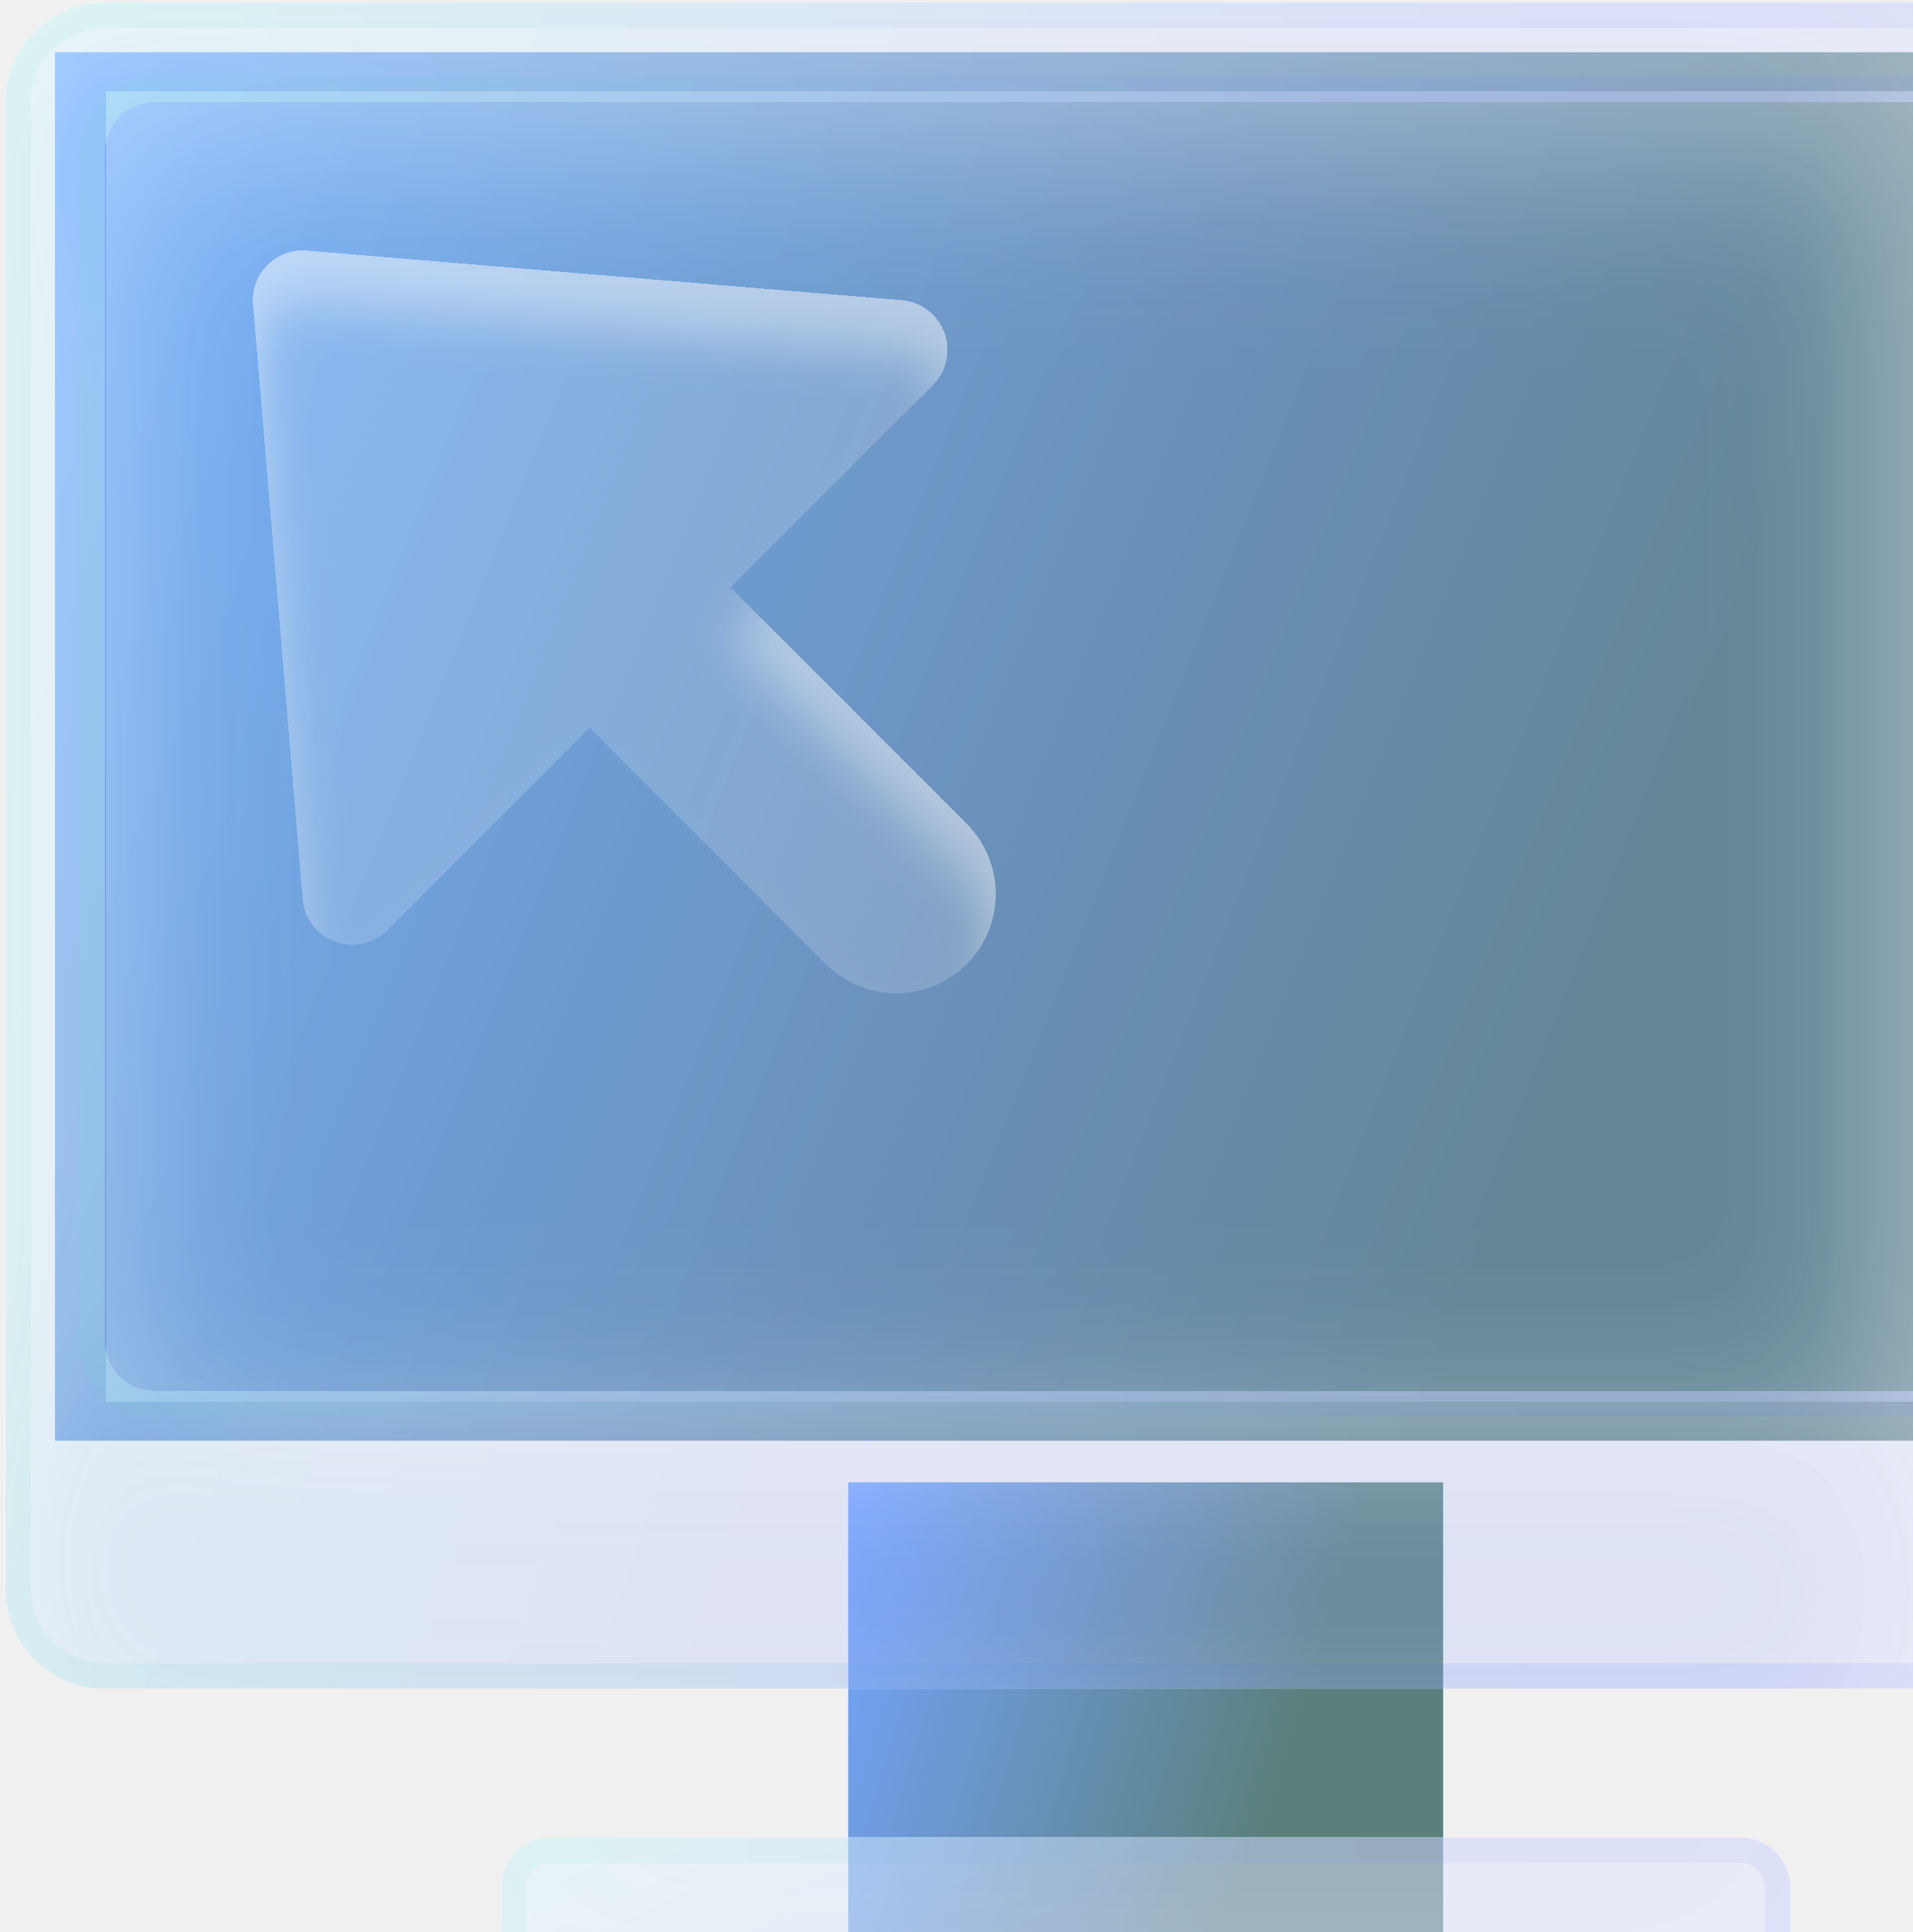
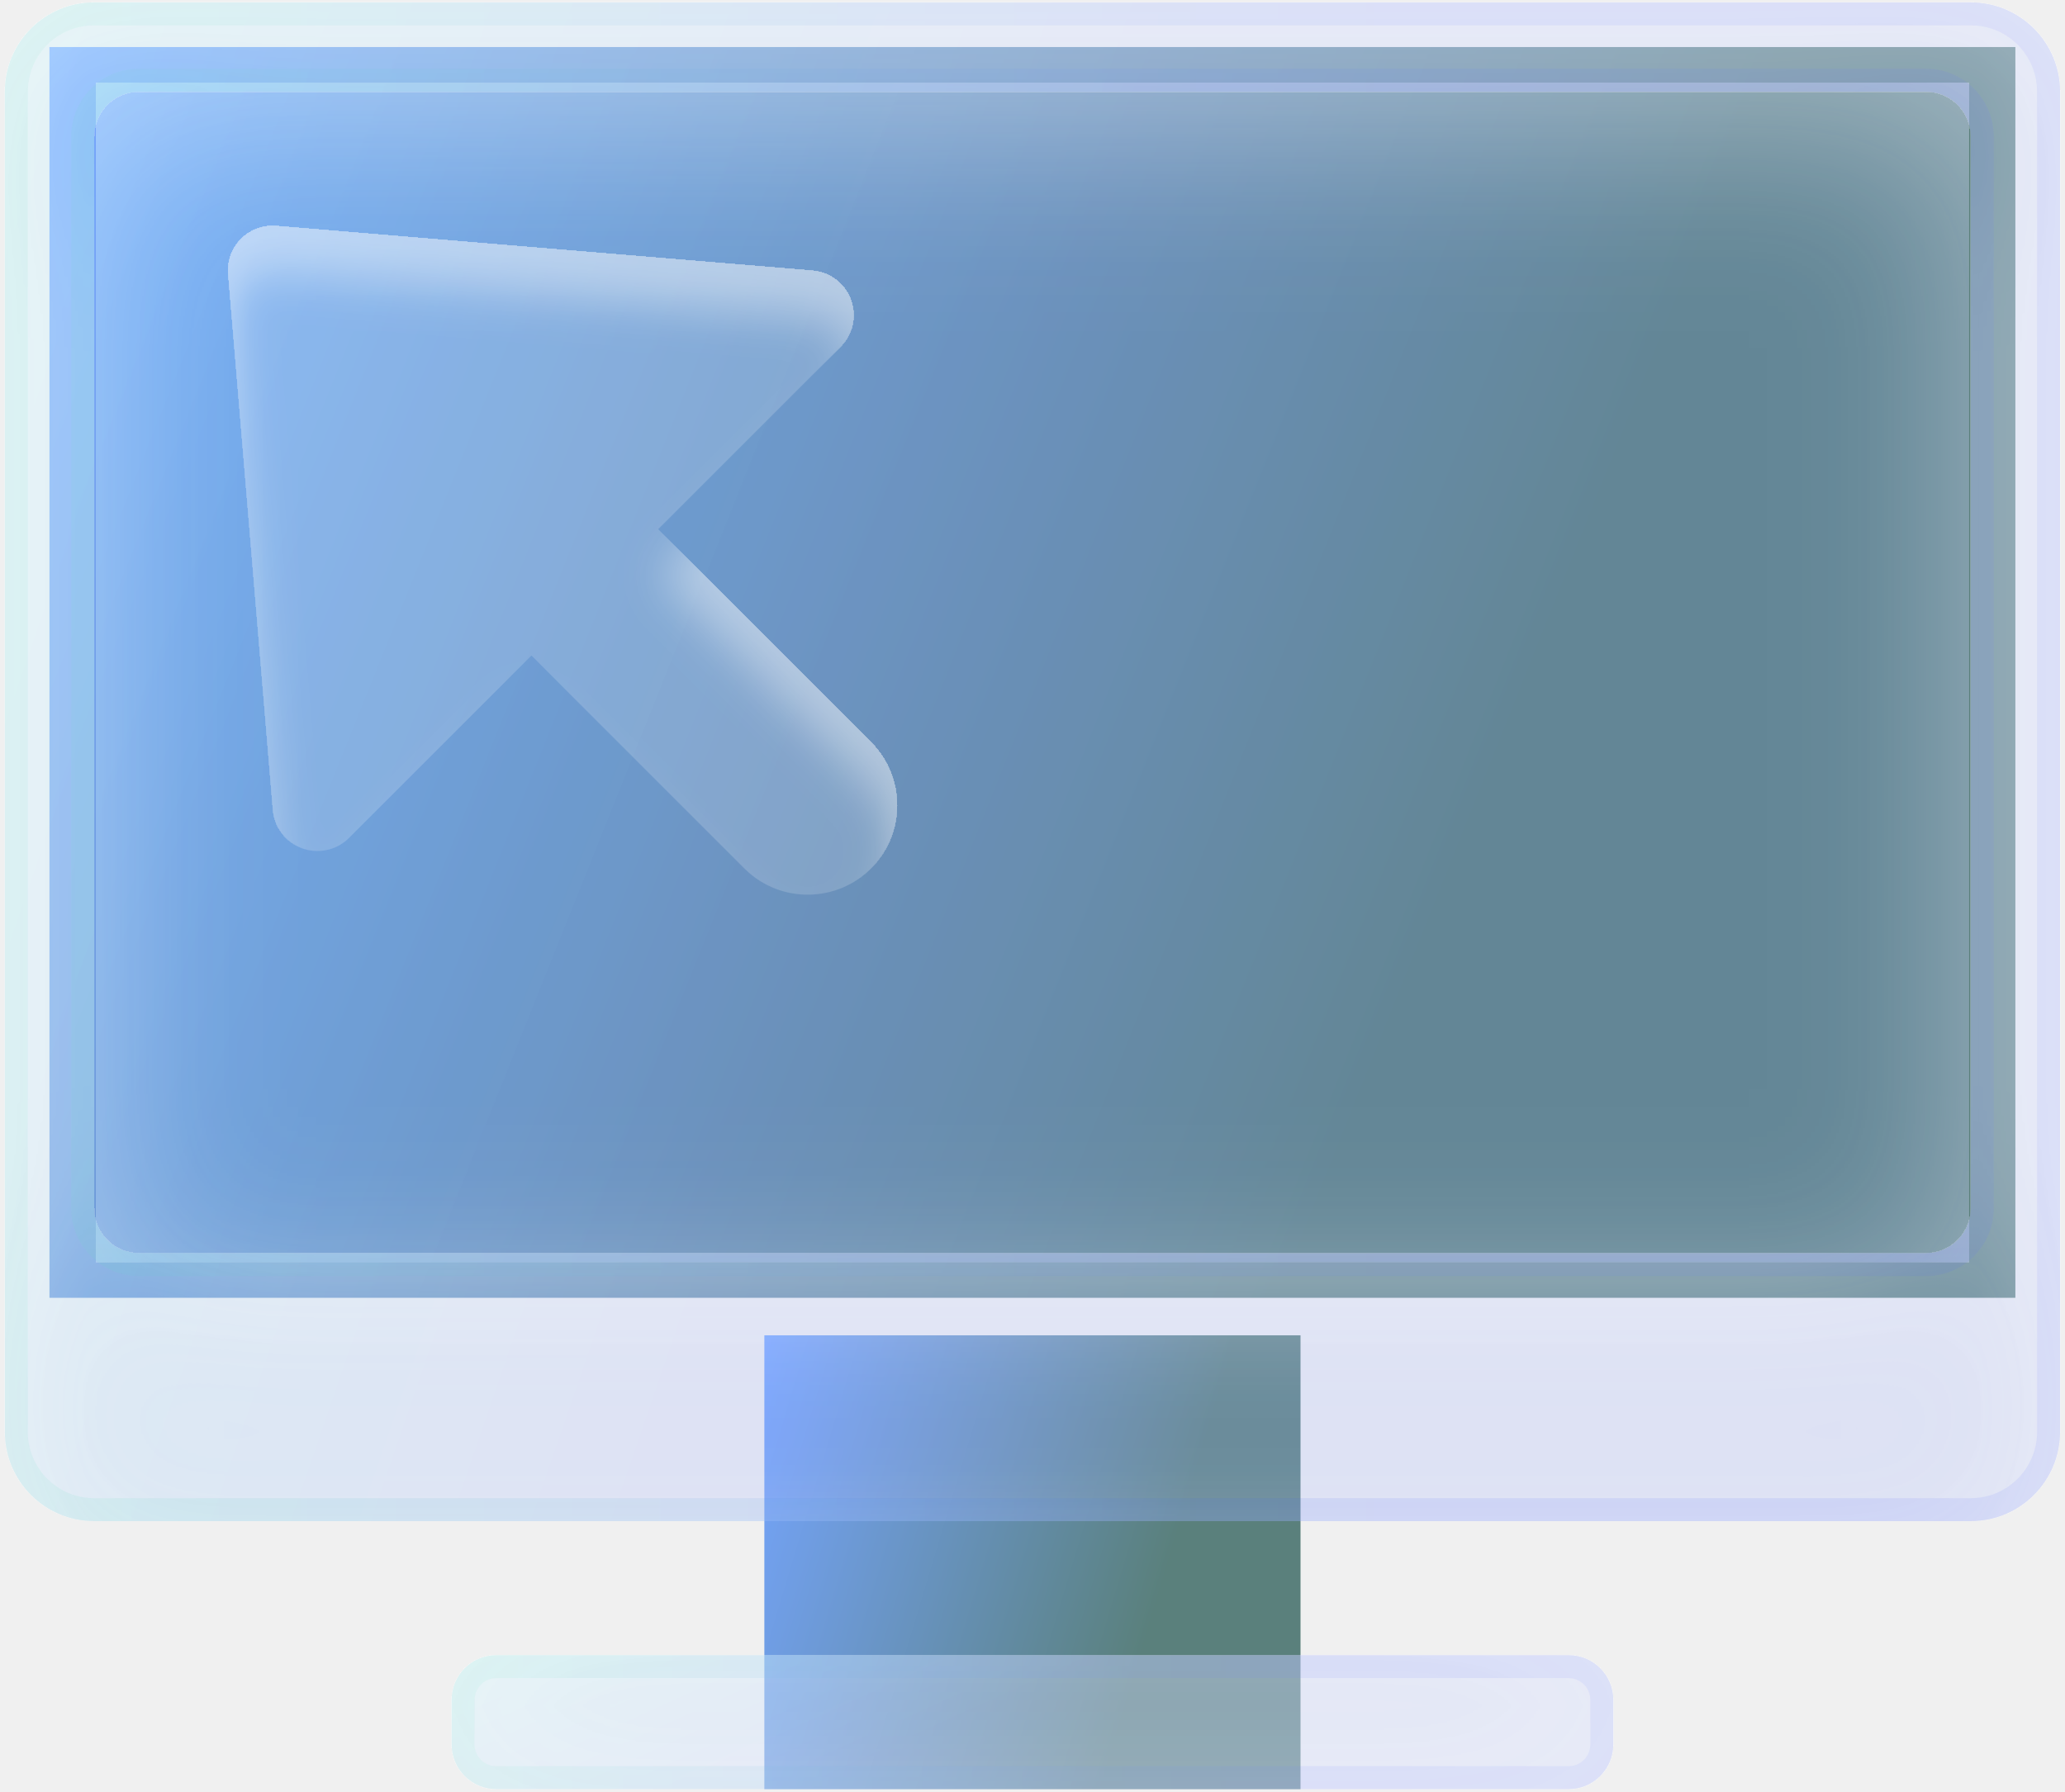
- <svg xmlns="http://www.w3.org/2000/svg" width="303" height="306" viewBox="0 0 303 306" fill="none">
-   <path d="M354.292 8.272H8.709V228.189H354.292V8.272Z" fill="url(#paint0_linear_212_68)" />
-   <path d="M228.625 234.783H134.375V314.583H228.625V234.783Z" fill="url(#paint1_linear_212_68)" />
-   <g filter="url(#filter0_bi_212_68)">
-     <path d="M275.749 291.023H87.249C82.911 291.023 79.394 294.539 79.394 298.877V306.731C79.394 311.069 82.911 314.585 87.249 314.585H275.749C280.087 314.585 283.603 311.069 283.603 306.731V298.877C283.603 294.539 280.087 291.023 275.749 291.023Z" fill="url(#paint2_linear_212_68)" fill-opacity="0.2" />
-     <path d="M87.249 293.044H275.749C278.97 293.044 281.582 295.655 281.582 298.877V306.731C281.582 309.953 278.97 312.565 275.749 312.565H87.249C84.027 312.565 81.415 309.953 81.415 306.731V298.877C81.415 295.655 84.027 293.044 87.249 293.044Z" stroke="url(#paint3_linear_212_68)" stroke-opacity="0.1" stroke-width="4.042" />
+ <svg xmlns="http://www.w3.org/2000/svg" width="363" height="315" viewBox="0 0 363 315" fill="none">
+   <path d="M354.276 8.272H8.693V228.189H354.276V8.272Z" fill="url(#paint0_linear_263_577)" />
+   <path d="M228.614 234.785H134.364V314.584H228.614V234.785Z" fill="url(#paint1_linear_263_577)" />
+   <g filter="url(#filter0_bi_263_577)">
+     <path d="M275.745 291.021H87.245C82.907 291.021 79.391 294.537 79.391 298.875V306.729C79.391 311.067 82.907 314.583 87.245 314.583H275.745C280.083 314.583 283.599 311.067 283.599 306.729V298.875C283.599 294.537 280.083 291.021 275.745 291.021Z" fill="url(#paint2_linear_263_577)" fill-opacity="0.2" />
+     <path d="M87.245 293.042H275.745C278.967 293.042 281.578 295.653 281.578 298.875V306.729C281.578 309.951 278.967 312.563 275.745 312.563H87.245C84.023 312.563 81.412 309.951 81.412 306.729V298.875C81.412 295.653 84.023 293.042 87.245 293.042Z" stroke="url(#paint3_linear_263_577)" stroke-opacity="0.1" stroke-width="4.042" />
  </g>
-   <g filter="url(#filter1_bi_212_68)">
-     <path d="M346.132 14.548H16.871V221.916H346.132V14.548Z" fill="url(#paint4_linear_212_68)" fill-opacity="0.2" />
+   <g filter="url(#filter1_bi_263_577)">
+     <path d="M346.117 14.546H16.855V221.914H346.117V14.546Z" fill="url(#paint4_linear_263_577)" fill-opacity="0.2" />
  </g>
-   <g filter="url(#filter2_bi_212_68)">
-     <path d="M346.438 267.459H16.563C7.884 267.459 0.854 260.43 0.854 251.751V16.126C0.854 7.447 7.884 0.418 16.563 0.418H346.438C355.117 0.418 362.146 7.447 362.146 16.126V251.751C362.146 260.43 355.117 267.459 346.438 267.459ZM16.563 23.98V212.48C16.563 216.816 20.081 220.334 24.417 220.334H338.584C342.919 220.334 346.438 216.816 346.438 212.48V23.98C346.438 19.645 342.919 16.126 338.584 16.126H24.417C20.081 16.126 16.563 19.645 16.563 23.98Z" fill="url(#paint5_linear_212_68)" fill-opacity="0.2" />
-     <path d="M346.438 265.439H16.563C9 265.439 2.875 259.314 2.875 251.751V16.126C2.875 8.563 9 2.439 16.563 2.439H346.438C354.001 2.439 360.125 8.563 360.125 16.126V251.751C360.125 259.314 354.001 265.439 346.438 265.439ZM14.542 23.98V212.48C14.542 217.932 18.965 222.355 24.417 222.355H338.584C344.035 222.355 348.459 217.932 348.459 212.48V23.98C348.459 18.529 344.035 14.105 338.584 14.105H24.417C18.965 14.105 14.542 18.529 14.542 23.98Z" stroke="url(#paint6_linear_212_68)" stroke-opacity="0.1" stroke-width="4.042" />
+   <g filter="url(#filter2_bi_263_577)">
+     <path d="M346.43 267.459H16.555C7.876 267.459 0.847 260.43 0.847 251.751V16.126C0.847 7.447 7.876 0.418 16.555 0.418H346.43C355.109 0.418 362.138 7.447 362.138 16.126V251.751C362.138 260.43 355.109 267.459 346.43 267.459ZM16.555 23.98V212.48C16.555 216.816 20.074 220.334 24.409 220.334H338.576C342.911 220.334 346.43 216.816 346.43 212.48V23.98C346.43 19.645 342.911 16.126 338.576 16.126H24.409C20.074 16.126 16.555 19.645 16.555 23.98Z" fill="url(#paint5_linear_263_577)" fill-opacity="0.2" />
+     <path d="M346.43 265.438H16.555C8.992 265.438 2.868 259.314 2.868 251.751V16.126C2.868 8.563 8.992 2.438 16.555 2.438H346.43C353.993 2.438 360.117 8.563 360.117 16.126V251.751C360.117 259.314 353.993 265.438 346.43 265.438ZM14.534 23.98V212.48C14.534 217.932 18.958 222.355 24.409 222.355H338.576C344.027 222.355 348.451 217.932 348.451 212.48V23.98C348.451 18.529 344.027 14.105 338.576 14.105H24.409C18.958 14.105 14.534 18.529 14.534 23.98Z" stroke="url(#paint6_linear_263_577)" stroke-opacity="0.1" stroke-width="4.042" />
  </g>
-   <g filter="url(#filter3_i_212_68)">
-     <path d="M153.334 130.687L115.689 93.042L147.781 60.95C150.837 57.871 150.813 52.891 147.726 49.844C146.423 48.556 144.71 47.755 142.88 47.598L48.63 39.743C44.311 39.367 40.501 42.571 40.132 46.891C40.093 47.323 40.093 47.763 40.132 48.194L47.986 142.445C48.363 146.764 52.165 149.969 56.492 149.592C58.322 149.435 60.035 148.641 61.339 147.346L93.431 115.253L131.076 152.898C137.32 158.923 147.263 158.75 153.287 152.514C159.17 146.427 159.17 136.774 153.287 130.687H153.342H153.334Z" fill="white" fill-opacity="0.16" />
+   <g filter="url(#filter3_i_263_577)">
+     <path d="M153.326 130.687L115.681 93.042L147.773 60.95C150.829 57.871 150.805 52.891 147.718 49.844C146.415 48.556 144.702 47.755 142.872 47.598L48.622 39.743C44.303 39.367 40.493 42.571 40.124 46.891C40.085 47.323 40.085 47.763 40.124 48.194L47.978 142.445C48.355 146.764 52.157 149.969 56.484 149.592C58.314 149.435 60.027 148.641 61.33 147.346L93.423 115.253L131.068 152.898C137.312 158.923 147.255 158.75 153.279 152.514C159.162 146.427 159.162 136.774 153.279 130.687H153.334H153.326Z" fill="white" fill-opacity="0.16" />
  </g>
  <defs>
-     <filter id="filter0_bi_212_68" x="30.895" y="242.523" width="301.208" height="120.563" filterUnits="userSpaceOnUse" color-interpolation-filters="sRGB">
+     <filter id="filter0_bi_263_577" x="30.891" y="242.521" width="301.209" height="120.563" filterUnits="userSpaceOnUse" color-interpolation-filters="sRGB">
      <feFlood flood-opacity="0" result="BackgroundImageFix" />
      <feGaussianBlur in="BackgroundImageFix" stdDeviation="24.25" />
-       <feComposite in2="SourceAlpha" operator="in" result="effect1_backgroundBlur_212_68" />
-       <feBlend mode="normal" in="SourceGraphic" in2="effect1_backgroundBlur_212_68" result="shape" />
+       <feComposite in2="SourceAlpha" operator="in" result="effect1_backgroundBlur_263_577" />
+       <feBlend mode="normal" in="SourceGraphic" in2="effect1_backgroundBlur_263_577" result="shape" />
      <feColorMatrix in="SourceAlpha" type="matrix" values="0 0 0 0 0 0 0 0 0 0 0 0 0 0 0 0 0 0 127 0" result="hardAlpha" />
      <feOffset dy="8.083" />
      <feGaussianBlur stdDeviation="16.167" />
      <feComposite in2="hardAlpha" operator="arithmetic" k2="-1" k3="1" />
      <feColorMatrix type="matrix" values="0 0 0 0 1 0 0 0 0 1 0 0 0 0 1 0 0 0 0.4 0" />
-       <feBlend mode="normal" in2="shape" result="effect2_innerShadow_212_68" />
+       <feBlend mode="normal" in2="shape" result="effect2_innerShadow_263_577" />
    </filter>
-     <filter id="filter1_bi_212_68" x="-31.629" y="-33.952" width="426.261" height="304.368" filterUnits="userSpaceOnUse" color-interpolation-filters="sRGB">
+     <filter id="filter1_bi_263_577" x="-31.645" y="-33.954" width="426.261" height="304.368" filterUnits="userSpaceOnUse" color-interpolation-filters="sRGB">
      <feFlood flood-opacity="0" result="BackgroundImageFix" />
      <feGaussianBlur in="BackgroundImageFix" stdDeviation="24.25" />
-       <feComposite in2="SourceAlpha" operator="in" result="effect1_backgroundBlur_212_68" />
-       <feBlend mode="normal" in="SourceGraphic" in2="effect1_backgroundBlur_212_68" result="shape" />
+       <feComposite in2="SourceAlpha" operator="in" result="effect1_backgroundBlur_263_577" />
+       <feBlend mode="normal" in="SourceGraphic" in2="effect1_backgroundBlur_263_577" result="shape" />
      <feColorMatrix in="SourceAlpha" type="matrix" values="0 0 0 0 0 0 0 0 0 0 0 0 0 0 0 0 0 0 127 0" result="hardAlpha" />
      <feOffset dy="8.083" />
      <feGaussianBlur stdDeviation="16.167" />
      <feComposite in2="hardAlpha" operator="arithmetic" k2="-1" k3="1" />
      <feColorMatrix type="matrix" values="0 0 0 0 1 0 0 0 0 1 0 0 0 0 1 0 0 0 0.4 0" />
-       <feBlend mode="normal" in2="shape" result="effect2_innerShadow_212_68" />
+       <feBlend mode="normal" in2="shape" result="effect2_innerShadow_263_577" />
    </filter>
-     <filter id="filter2_bi_212_68" x="-47.645" y="-48.082" width="458.292" height="364.042" filterUnits="userSpaceOnUse" color-interpolation-filters="sRGB">
+     <filter id="filter2_bi_263_577" x="-47.653" y="-48.082" width="458.292" height="364.042" filterUnits="userSpaceOnUse" color-interpolation-filters="sRGB">
      <feFlood flood-opacity="0" result="BackgroundImageFix" />
      <feGaussianBlur in="BackgroundImageFix" stdDeviation="24.25" />
-       <feComposite in2="SourceAlpha" operator="in" result="effect1_backgroundBlur_212_68" />
-       <feBlend mode="normal" in="SourceGraphic" in2="effect1_backgroundBlur_212_68" result="shape" />
+       <feComposite in2="SourceAlpha" operator="in" result="effect1_backgroundBlur_263_577" />
+       <feBlend mode="normal" in="SourceGraphic" in2="effect1_backgroundBlur_263_577" result="shape" />
      <feColorMatrix in="SourceAlpha" type="matrix" values="0 0 0 0 0 0 0 0 0 0 0 0 0 0 0 0 0 0 127 0" result="hardAlpha" />
      <feOffset dy="8.083" />
      <feGaussianBlur stdDeviation="16.167" />
      <feComposite in2="hardAlpha" operator="arithmetic" k2="-1" k3="1" />
      <feColorMatrix type="matrix" values="0 0 0 0 1 0 0 0 0 1 0 0 0 0 1 0 0 0 0.4 0" />
-       <feBlend mode="normal" in2="shape" result="effect2_innerShadow_212_68" />
+       <feBlend mode="normal" in2="shape" result="effect2_innerShadow_263_577" />
    </filter>
-     <filter id="filter3_i_212_68" x="40.103" y="39.713" width="117.596" height="125.676" filterUnits="userSpaceOnUse" color-interpolation-filters="sRGB">
+     <filter id="filter3_i_263_577" x="40.095" y="39.713" width="117.597" height="125.676" filterUnits="userSpaceOnUse" color-interpolation-filters="sRGB">
      <feFlood flood-opacity="0" result="BackgroundImageFix" />
      <feBlend mode="normal" in="SourceGraphic" in2="BackgroundImageFix" result="shape" />
      <feColorMatrix in="SourceAlpha" type="matrix" values="0 0 0 0 0 0 0 0 0 0 0 0 0 0 0 0 0 0 127 0" result="hardAlpha" />
      <feOffset dy="8.083" />
      <feGaussianBlur stdDeviation="4.042" />
      <feComposite in2="hardAlpha" operator="arithmetic" k2="-1" k3="1" />
      <feColorMatrix type="matrix" values="0 0 0 0 1 0 0 0 0 1 0 0 0 0 1 0 0 0 0.4 0" />
-       <feBlend mode="normal" in2="shape" result="effect1_innerShadow_212_68" />
+       <feBlend mode="normal" in2="shape" result="effect1_innerShadow_263_577" />
    </filter>
-     <linearGradient id="paint0_linear_212_68" x1="8.709" y1="8.272" x2="382.526" y2="157.43" gradientUnits="userSpaceOnUse">
+     <linearGradient id="paint0_linear_263_577" x1="8.693" y1="8.272" x2="382.51" y2="157.431" gradientUnits="userSpaceOnUse">
      <stop stop-color="#75A5FF" />
      <stop offset="0.703" stop-color="#5A807C" />
    </linearGradient>
-     <linearGradient id="paint1_linear_212_68" x1="134.375" y1="234.783" x2="242.805" y2="267.301" gradientUnits="userSpaceOnUse">
+     <linearGradient id="paint1_linear_263_577" x1="134.364" y1="234.785" x2="242.793" y2="267.303" gradientUnits="userSpaceOnUse">
      <stop stop-color="#75A5FF" />
      <stop offset="0.703" stop-color="#5A807C" />
    </linearGradient>
-     <linearGradient id="paint2_linear_212_68" x1="79.394" y1="291.023" x2="123.22" y2="387.466" gradientUnits="userSpaceOnUse">
+     <linearGradient id="paint2_linear_263_577" x1="79.391" y1="291.021" x2="123.216" y2="387.464" gradientUnits="userSpaceOnUse">
      <stop stop-color="#83E9FF" />
      <stop offset="0.453" stop-color="#85A0FF" />
    </linearGradient>
-     <linearGradient id="paint3_linear_212_68" x1="85.776" y1="292.094" x2="283.603" y2="292.094" gradientUnits="userSpaceOnUse">
+     <linearGradient id="paint3_linear_263_577" x1="85.772" y1="292.092" x2="283.599" y2="292.092" gradientUnits="userSpaceOnUse">
      <stop stop-color="#3CDEB6" />
      <stop offset="0.656" stop-color="#364AFF" />
    </linearGradient>
-     <linearGradient id="paint4_linear_212_68" x1="16.871" y1="14.548" x2="372.01" y2="157.731" gradientUnits="userSpaceOnUse">
+     <linearGradient id="paint4_linear_263_577" x1="16.855" y1="14.546" x2="371.995" y2="157.729" gradientUnits="userSpaceOnUse">
      <stop stop-color="#83E9FF" />
      <stop offset="0.453" stop-color="#85A0FF" />
    </linearGradient>
-     <linearGradient id="paint5_linear_212_68" x1="0.854" y1="0.418" x2="406.063" y2="139.622" gradientUnits="userSpaceOnUse">
+     <linearGradient id="paint5_linear_263_577" x1="0.847" y1="0.418" x2="406.055" y2="139.622" gradientUnits="userSpaceOnUse">
      <stop stop-color="#83E9FF" />
      <stop offset="0.453" stop-color="#85A0FF" />
    </linearGradient>
-     <linearGradient id="paint6_linear_212_68" x1="12.145" y1="12.556" x2="362.146" y2="12.556" gradientUnits="userSpaceOnUse">
+     <linearGradient id="paint6_linear_263_577" x1="12.137" y1="12.556" x2="362.138" y2="12.556" gradientUnits="userSpaceOnUse">
      <stop stop-color="#3CDEB6" />
      <stop offset="0.656" stop-color="#364AFF" />
    </linearGradient>
  </defs>
</svg>
